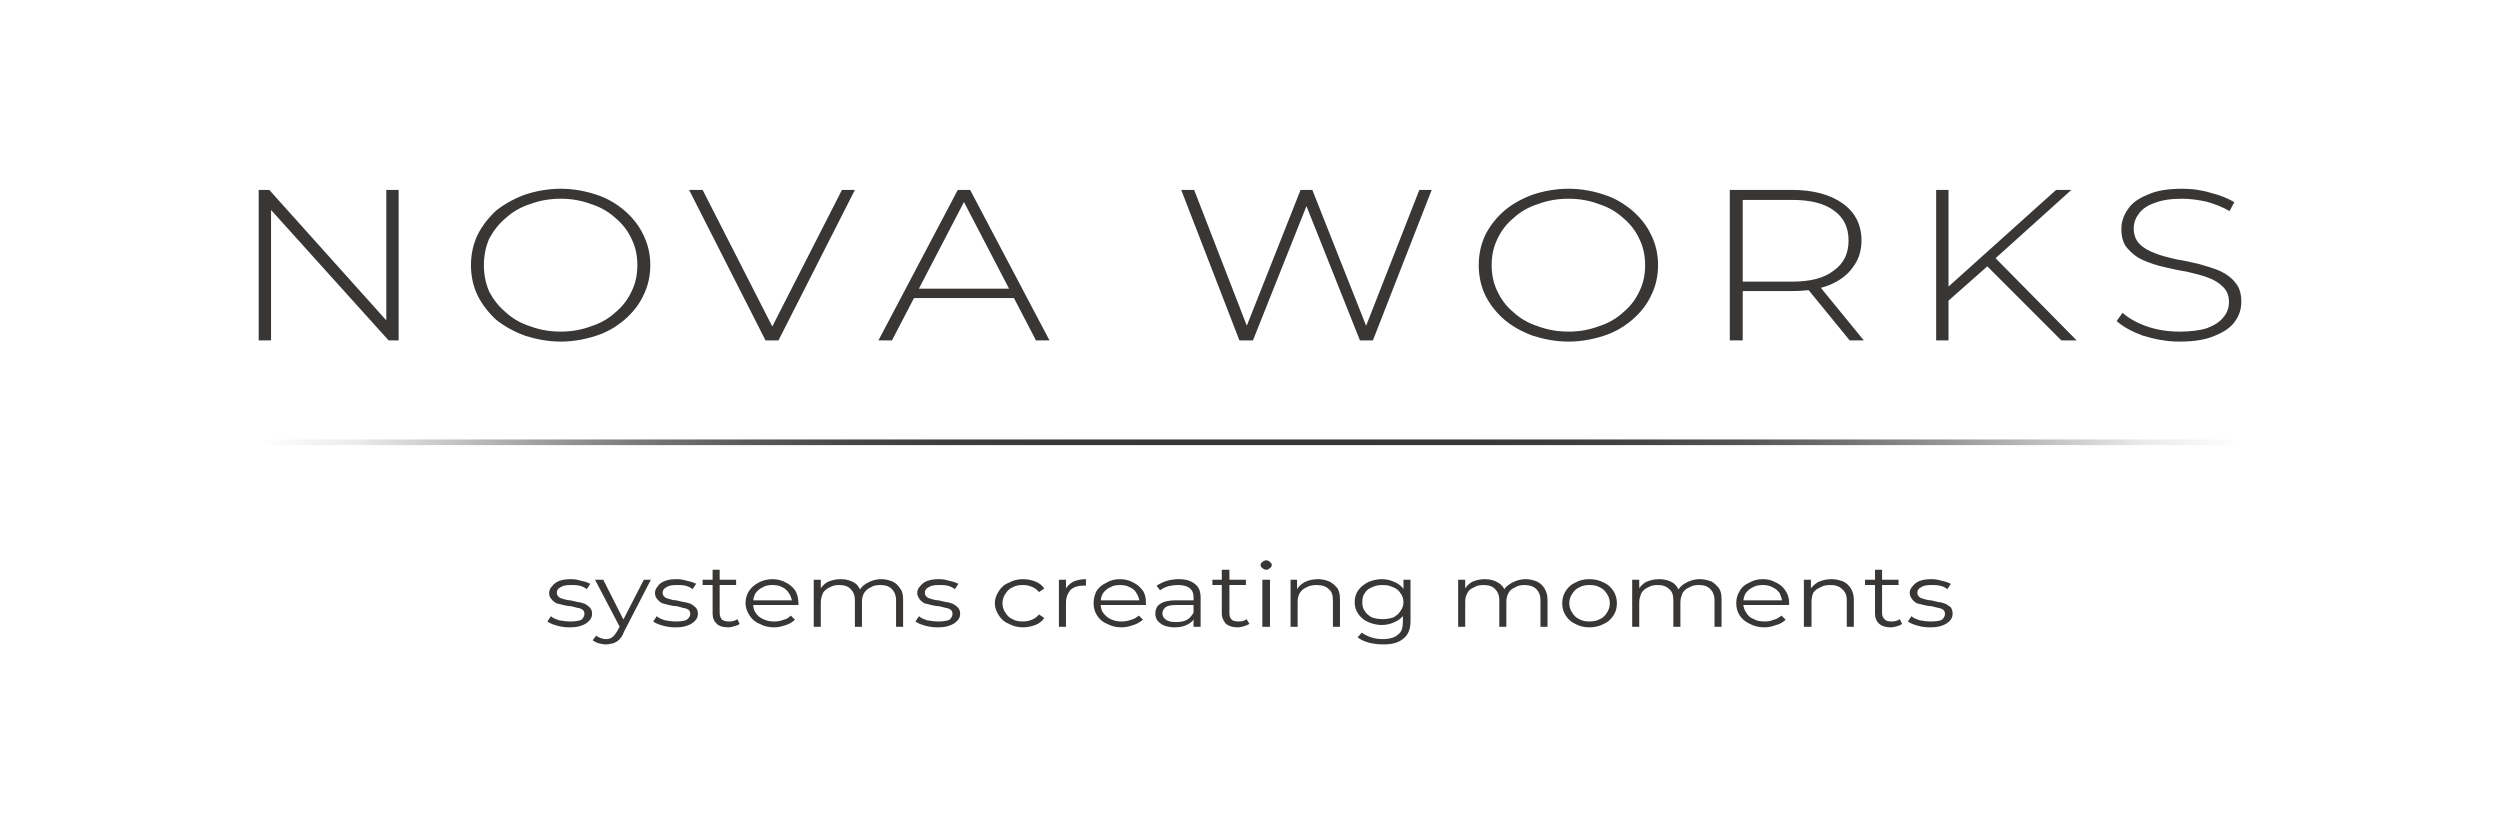
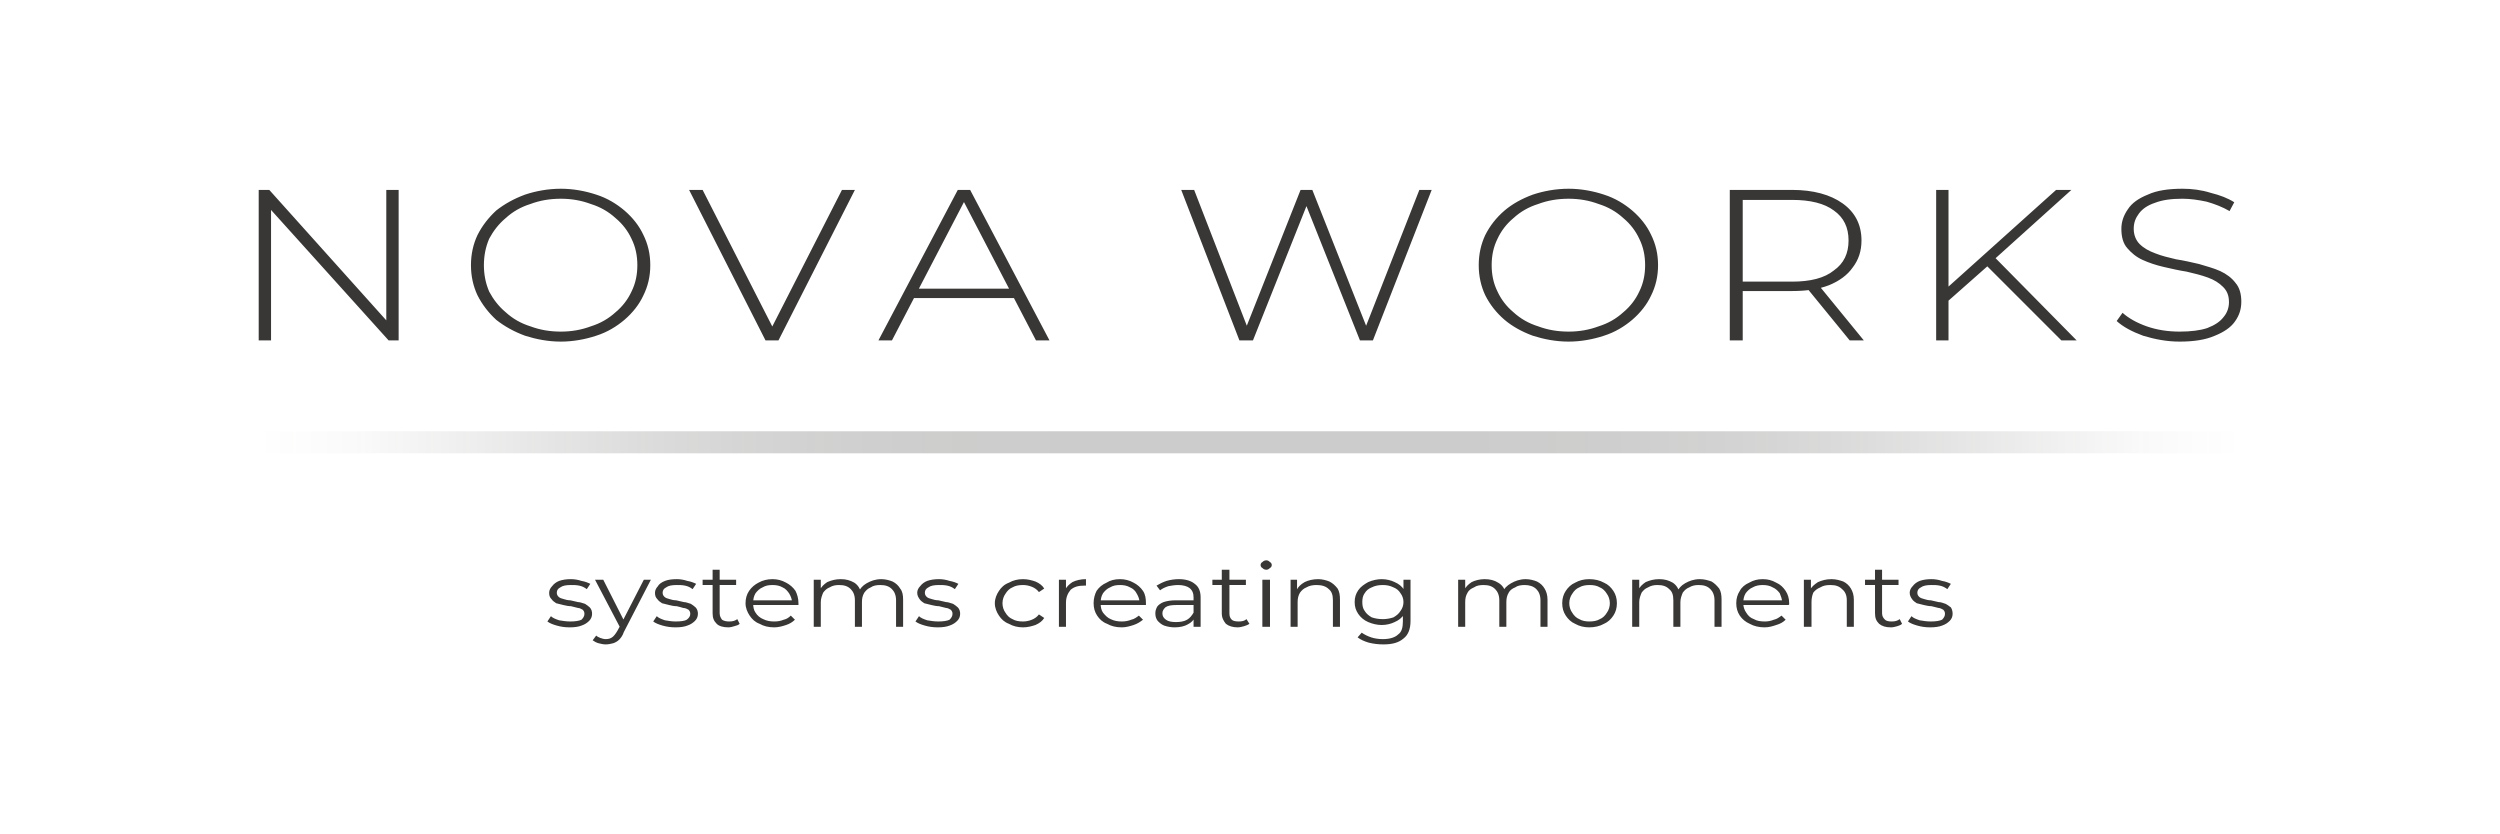
<svg xmlns="http://www.w3.org/2000/svg" viewBox="0 0 425.197 141.732" role="img" aria-label="Nova Works">
  <defs>
    <linearGradient id="nw-linie" x1="0" y1="0" x2="1" y2="0">
-       <stop offset="0%" stop-color="#393736" stop-opacity="0" />
-       <stop offset="5%" stop-color="#393736" stop-opacity="0.099" />
-       <stop offset="10%" stop-color="#393736" stop-opacity="0.297" />
-       <stop offset="15%" stop-color="#393736" stop-opacity="0.512" />
-       <stop offset="20%" stop-color="#393736" stop-opacity="0.698" />
-       <stop offset="25%" stop-color="#393736" stop-opacity="0.831" />
-       <stop offset="30%" stop-color="#393736" stop-opacity="0.924" />
-       <stop offset="35%" stop-color="#393736" stop-opacity="0.971" />
-       <stop offset="40%" stop-color="#393736" stop-opacity="0.988" />
-       <stop offset="45%" stop-color="#393736" stop-opacity="1" />
-       <stop offset="55%" stop-color="#393736" stop-opacity="1" />
-       <stop offset="60%" stop-color="#393736" stop-opacity="0.994" />
-       <stop offset="65%" stop-color="#393736" stop-opacity="0.977" />
-       <stop offset="70%" stop-color="#393736" stop-opacity="0.93" />
-       <stop offset="75%" stop-color="#393736" stop-opacity="0.849" />
-       <stop offset="80%" stop-color="#393736" stop-opacity="0.709" />
-       <stop offset="85%" stop-color="#393736" stop-opacity="0.529" />
-       <stop offset="90%" stop-color="#393736" stop-opacity="0.314" />
-       <stop offset="95%" stop-color="#393736" stop-opacity="0.105" />
-       <stop offset="100%" stop-color="#393736" stop-opacity="0" />
+       <stop offset="0%" stop-color="#393736" stop-opacity="0.0" />
+       <stop offset="5%" stop-color="#393736" stop-opacity="0.025" />
+       <stop offset="10%" stop-color="#393736" stop-opacity="0.076" />
+       <stop offset="15%" stop-color="#393736" stop-opacity="0.131" />
+       <stop offset="20%" stop-color="#393736" stop-opacity="0.179" />
+       <stop offset="25%" stop-color="#393736" stop-opacity="0.213" />
+       <stop offset="30%" stop-color="#393736" stop-opacity="0.236" />
+       <stop offset="35%" stop-color="#393736" stop-opacity="0.249" />
+       <stop offset="40%" stop-color="#393736" stop-opacity="0.253" />
+       <stop offset="45%" stop-color="#393736" stop-opacity="0.256" />
+       <stop offset="55%" stop-color="#393736" stop-opacity="0.256" />
+       <stop offset="60%" stop-color="#393736" stop-opacity="0.255" />
+       <stop offset="65%" stop-color="#393736" stop-opacity="0.25" />
+       <stop offset="70%" stop-color="#393736" stop-opacity="0.238" />
+       <stop offset="75%" stop-color="#393736" stop-opacity="0.217" />
+       <stop offset="80%" stop-color="#393736" stop-opacity="0.181" />
+       <stop offset="85%" stop-color="#393736" stop-opacity="0.135" />
+       <stop offset="90%" stop-color="#393736" stop-opacity="0.08" />
+       <stop offset="95%" stop-color="#393736" stop-opacity="0.027" />
+       <stop offset="100%" stop-color="#393736" stop-opacity="0.0" />
    </linearGradient>
  </defs>
  <path fill="#393736" d="M44,57.9L44,32.3L45.8,32.3L66.7,55.6L65.7,55.6L65.7,32.3L67.8,32.3L67.8,57.9L66.1,57.9L45.1,34.6L46.1,34.6L46.1,57.9L44,57.9Z M95.4,58.1C93.2,58.1 91.2,57.7 89.3,57.1C87.4,56.4 85.8,55.5 84.4,54.4C83.1,53.2 82,51.8 81.2,50.2C80.5,48.7 80.1,47 80.1,45.1C80.1,43.2 80.5,41.5 81.2,40C82,38.4 83.1,37 84.4,35.8C85.8,34.7 87.4,33.8 89.3,33.1C91.1,32.5 93.2,32.1 95.4,32.1C97.5,32.1 99.6,32.5 101.4,33.1C103.3,33.7 104.9,34.7 106.2,35.8C107.6,37 108.7,38.4 109.4,39.9C110.2,41.5 110.6,43.2 110.6,45.1C110.6,47 110.2,48.7 109.4,50.3C108.7,51.8 107.6,53.2 106.2,54.4C104.9,55.5 103.3,56.5 101.4,57.1C99.6,57.7 97.5,58.1 95.4,58.1Z M95.4,56.4C97.2,56.4 98.9,56.1 100.5,55.5C102.1,55 103.5,54.2 104.7,53.1C105.9,52.1 106.8,50.9 107.4,49.6C108.1,48.2 108.4,46.7 108.4,45.1C108.4,43.5 108.1,42 107.4,40.6C106.8,39.3 105.9,38.1 104.7,37.1C103.5,36 102.1,35.2 100.5,34.7C98.9,34.1 97.2,33.8 95.4,33.8C93.5,33.8 91.8,34.1 90.2,34.7C88.6,35.2 87.2,36 86,37.1C84.8,38.1 83.9,39.3 83.2,40.6C82.6,42 82.3,43.5 82.3,45.1C82.3,46.7 82.6,48.2 83.2,49.6C83.9,50.9 84.8,52.1 86,53.1C87.2,54.2 88.6,55 90.2,55.5C91.8,56.1 93.5,56.4 95.4,56.4Z M130.2,57.9L117.2,32.3L119.5,32.3L132,56.8L130.7,56.8L143.2,32.3L145.4,32.3L132.4,57.9L130.2,57.9Z M149.4,57.9L162.9,32.3L165,32.3L178.5,57.9L176.2,57.9L163.5,33.5L164.4,33.5L151.7,57.9L149.4,57.9Z M154.3,50.7L155,49.1L172.6,49.1L173.3,50.7L154.3,50.7Z M210.8,57.9L200.9,32.3L203.1,32.3L212.6,56.8L211.5,56.8L221.2,32.3L223.2,32.3L232.9,56.8L231.8,56.8L241.4,32.3L243.5,32.3L233.5,57.9L231.3,57.9L221.9,34.3L222.5,34.3L213.1,57.9L210.8,57.9Z M266.8,58.1C264.6,58.1 262.6,57.7 260.7,57.1C258.8,56.4 257.2,55.5 255.9,54.4C254.5,53.2 253.4,51.8 252.6,50.2C251.9,48.7 251.5,47 251.5,45.1C251.5,43.2 251.9,41.5 252.6,40C253.4,38.4 254.5,37 255.9,35.8C257.2,34.7 258.8,33.8 260.7,33.1C262.5,32.5 264.6,32.1 266.8,32.1C268.9,32.1 271,32.5 272.8,33.1C274.7,33.7 276.3,34.7 277.6,35.8C279,37 280.1,38.4 280.8,39.9C281.6,41.5 282,43.2 282,45.1C282,47 281.6,48.7 280.8,50.3C280.1,51.8 279,53.2 277.6,54.4C276.3,55.5 274.7,56.5 272.8,57.1C271,57.7 268.9,58.1 266.8,58.1Z M266.8,56.4C268.6,56.4 270.3,56.1 271.9,55.5C273.5,55 274.9,54.2 276.1,53.1C277.3,52.1 278.2,50.9 278.8,49.6C279.5,48.2 279.8,46.7 279.8,45.1C279.8,43.5 279.5,42 278.8,40.6C278.2,39.3 277.3,38.1 276.1,37.1C274.9,36 273.5,35.2 271.9,34.7C270.3,34.1 268.6,33.8 266.8,33.8C264.9,33.8 263.2,34.1 261.6,34.7C260,35.2 258.6,36 257.4,37.1C256.2,38.1 255.3,39.3 254.7,40.6C254,42 253.7,43.5 253.7,45.1C253.7,46.7 254,48.2 254.7,49.6C255.3,50.9 256.2,52.1 257.4,53.1C258.6,54.2 260,55 261.6,55.5C263.2,56.1 264.9,56.4 266.8,56.4Z M294.2,57.9L294.2,32.3L304.8,32.3C308.4,32.3 311.3,33.1 313.4,34.6C315.5,36.1 316.6,38.2 316.6,40.9C316.6,42.7 316.1,44.2 315.1,45.5C314.2,46.8 312.8,47.8 311.1,48.5C309.3,49.2 307.2,49.5 304.8,49.5L295.4,49.5L296.4,48.6L296.4,57.9L294.2,57.9Z M314.6,57.9L307,48.6L309.4,48.6L317,57.9L314.6,57.9Z M296.4,48.7L295.4,47.9L304.8,47.9C307.9,47.9 310.3,47.3 311.9,46C313.6,44.8 314.4,43.1 314.4,40.9C314.4,38.7 313.6,37 311.9,35.8C310.3,34.6 307.9,34 304.8,34L295.4,34L296.4,33.1L296.4,48.7Z M331.1,51.4L331,49.1L349.7,32.3L352.3,32.3L339.2,44.1L338,45.3L331.1,51.4Z M329.3,57.9L329.3,32.3L331.4,32.3L331.4,57.9L329.3,57.9Z M350.6,57.9L337.4,44.7L338.9,43.4L353.2,57.9L350.6,57.9Z M370.7,58.1C368.5,58.1 366.5,57.7 364.5,57.1C362.6,56.4 361.1,55.6 360,54.6L361,53.2C362,54.1 363.4,54.9 365.1,55.5C366.8,56.1 368.7,56.4 370.7,56.4C372.6,56.4 374.2,56.2 375.4,55.8C376.7,55.3 377.6,54.7 378.2,53.9C378.8,53.2 379.1,52.3 379.1,51.4C379.1,50.3 378.8,49.5 378.1,48.8C377.4,48.1 376.6,47.6 375.5,47.2C374.4,46.8 373.2,46.5 371.9,46.2C370.6,46 369.3,45.7 368,45.4C366.7,45.1 365.5,44.7 364.4,44.2C363.3,43.7 362.5,43 361.8,42.2C361.1,41.4 360.8,40.3 360.8,38.9C360.8,37.7 361.2,36.6 361.9,35.6C362.6,34.5 363.8,33.7 365.3,33.1C366.8,32.4 368.8,32.1 371.2,32.1C372.8,32.1 374.4,32.3 376,32.8C377.6,33.2 378.9,33.7 380,34.4L379.2,35.9C378,35.2 376.7,34.7 375.3,34.3C373.9,34 372.5,33.8 371.2,33.8C369.3,33.8 367.8,34 366.5,34.5C365.3,34.9 364.4,35.5 363.8,36.3C363.2,37.1 362.9,37.9 362.9,38.9C362.9,40 363.3,40.9 363.9,41.5C364.6,42.2 365.5,42.7 366.6,43.1C367.6,43.5 368.8,43.8 370.1,44.1C371.4,44.3 372.7,44.6 374,44.9C375.3,45.3 376.5,45.6 377.6,46.1C378.7,46.6 379.6,47.3 380.2,48.1C380.9,48.9 381.2,50 381.2,51.3C381.2,52.5 380.9,53.6 380.1,54.7C379.4,55.7 378.2,56.5 376.7,57.1C375.1,57.8 373.1,58.1 370.7,58.1Z M96.9,106.7C96.1,106.7 95.4,106.6 94.7,106.4C94,106.2 93.5,106 93.1,105.7L93.7,104.8C94,105.1 94.5,105.3 95.1,105.5C95.7,105.6 96.3,105.7 97,105.7C97.8,105.7 98.5,105.6 98.9,105.4C99.2,105.1 99.4,104.8 99.4,104.4C99.4,104.1 99.3,103.9 99.1,103.7C98.9,103.6 98.6,103.4 98.3,103.4C97.9,103.3 97.5,103.2 97.1,103.1C96.7,103.1 96.2,103 95.8,102.9C95.4,102.8 95,102.7 94.6,102.6C94.3,102.4 94,102.2 93.8,101.9C93.5,101.6 93.4,101.3 93.4,100.8C93.4,100.4 93.6,100 93.9,99.7C94.2,99.3 94.6,99 95.1,98.8C95.7,98.6 96.3,98.5 97.1,98.5C97.7,98.5 98.3,98.6 98.9,98.8C99.5,98.9 100,99.1 100.4,99.3L99.8,100.2C99.4,99.9 99,99.7 98.5,99.6C98,99.5 97.6,99.5 97.1,99.5C96.3,99.5 95.7,99.6 95.3,99.9C94.9,100.1 94.7,100.4 94.7,100.8C94.7,101.1 94.8,101.3 95,101.5C95.2,101.7 95.5,101.8 95.9,101.9C96.2,102 96.6,102.1 97,102.1C97.5,102.2 97.9,102.3 98.3,102.4C98.7,102.4 99.1,102.6 99.5,102.7C99.8,102.9 100.1,103.1 100.3,103.3C100.6,103.6 100.7,104 100.7,104.4C100.7,104.9 100.5,105.3 100.2,105.6C99.9,105.9 99.5,106.2 98.9,106.4C98.4,106.6 97.7,106.7 96.9,106.7Z M103,109.6C102.6,109.6 102.2,109.5 101.8,109.4C101.4,109.3 101.1,109.1 100.8,108.9L101.4,108.1C101.6,108.3 101.9,108.4 102.1,108.5C102.4,108.6 102.7,108.7 103,108.7C103.5,108.7 103.8,108.6 104.1,108.4C104.4,108.2 104.7,107.8 105,107.3L105.6,106.2L105.7,106L109.5,98.6L110.7,98.6L106.1,107.5C105.9,108.1 105.6,108.5 105.3,108.8C105,109.1 104.6,109.3 104.3,109.4C103.9,109.5 103.5,109.6 103,109.6Z M105.5,106.8L101.2,98.6L102.6,98.6L106.3,105.9L105.5,106.8Z M114.9,106.7C114.1,106.7 113.4,106.6 112.7,106.4C112,106.2 111.5,106 111.1,105.7L111.7,104.8C112,105.1 112.5,105.3 113.1,105.5C113.7,105.6 114.3,105.7 114.9,105.7C115.8,105.7 116.5,105.6 116.8,105.4C117.2,105.1 117.4,104.8 117.4,104.4C117.4,104.1 117.3,103.9 117.1,103.7C116.9,103.6 116.6,103.4 116.2,103.4C115.9,103.3 115.5,103.2 115.1,103.1C114.6,103.1 114.2,103 113.8,102.9C113.4,102.8 113,102.7 112.6,102.6C112.3,102.4 112,102.2 111.8,101.9C111.5,101.6 111.4,101.3 111.4,100.8C111.4,100.4 111.6,100 111.9,99.7C112.1,99.3 112.6,99 113.1,98.8C113.6,98.6 114.3,98.5 115.1,98.5C115.7,98.5 116.3,98.6 116.9,98.8C117.5,98.9 118,99.1 118.4,99.3L117.8,100.2C117.4,99.9 117,99.7 116.5,99.6C116,99.5 115.6,99.5 115.1,99.5C114.3,99.5 113.7,99.6 113.3,99.9C112.9,100.1 112.7,100.4 112.7,100.8C112.7,101.1 112.8,101.3 113,101.5C113.2,101.7 113.5,101.8 113.9,101.9C114.2,102 114.6,102.1 115,102.1C115.5,102.2 115.9,102.3 116.3,102.4C116.7,102.4 117.1,102.6 117.5,102.7C117.8,102.9 118.1,103.1 118.3,103.3C118.6,103.6 118.7,104 118.7,104.4C118.7,104.9 118.5,105.3 118.2,105.6C117.9,105.9 117.5,106.2 116.9,106.4C116.4,106.6 115.7,106.7 114.9,106.7Z M123.9,106.7C123,106.7 122.3,106.5 121.9,106.1C121.4,105.6 121.2,105.1 121.2,104.3L121.2,96.9L122.4,96.9L122.4,104.3C122.4,104.8 122.6,105.1 122.8,105.4C123.1,105.6 123.5,105.7 124,105.7C124.6,105.7 125,105.6 125.4,105.3L125.8,106.1C125.6,106.3 125.3,106.4 124.9,106.5C124.6,106.6 124.2,106.7 123.9,106.7Z M119.5,99.5L119.5,98.6L125.2,98.6L125.2,99.5L119.5,99.5Z M131.7,106.7C130.7,106.7 129.9,106.5 129.2,106.1C128.4,105.8 127.9,105.3 127.5,104.7C127.1,104.1 126.8,103.4 126.8,102.6C126.8,101.8 127,101.1 127.4,100.5C127.8,99.9 128.4,99.4 129,99.1C129.7,98.7 130.5,98.5 131.4,98.5C132.2,98.5 133,98.7 133.7,99.1C134.3,99.4 134.9,99.9 135.3,100.5C135.6,101.1 135.8,101.8 135.8,102.6C135.8,102.6 135.8,102.7 135.8,102.8C135.8,102.8 135.8,102.9 135.8,102.9L127.8,102.9L127.8,102.1L135.2,102.1L134.7,102.4C134.7,101.9 134.5,101.4 134.2,100.9C133.9,100.5 133.6,100.1 133.1,99.9C132.6,99.6 132,99.5 131.4,99.5C130.7,99.5 130.2,99.6 129.7,99.9C129.2,100.1 128.8,100.5 128.5,100.9C128.2,101.4 128.1,101.9 128.1,102.5L128.1,102.7C128.1,103.2 128.2,103.8 128.5,104.2C128.8,104.7 129.3,105.1 129.8,105.3C130.4,105.6 131,105.7 131.7,105.7C132.3,105.7 132.8,105.6 133.3,105.4C133.8,105.3 134.2,105 134.5,104.7L135.2,105.4C134.8,105.8 134.3,106.1 133.7,106.3C133.1,106.5 132.4,106.7 131.7,106.7Z M138.4,106.6L138.4,98.6L139.6,98.6L139.6,100.8L139.4,100.4C139.7,99.8 140.1,99.4 140.7,99C141.4,98.7 142.1,98.5 143,98.5C143.9,98.5 144.6,98.7 145.3,99.1C145.9,99.5 146.3,100.1 146.5,100.9L146,100.7C146.3,100.1 146.7,99.6 147.4,99.2C148.1,98.8 148.9,98.5 149.9,98.5C150.6,98.5 151.3,98.7 151.8,98.9C152.4,99.2 152.8,99.6 153.1,100.1C153.5,100.6 153.6,101.2 153.6,102L153.6,106.6L152.4,106.6L152.4,102.1C152.4,101.2 152.1,100.6 151.7,100.2C151.2,99.7 150.6,99.5 149.7,99.5C149.1,99.5 148.5,99.6 148.1,99.9C147.6,100.1 147.3,100.4 147,100.8C146.7,101.3 146.6,101.8 146.6,102.4L146.6,106.6L145.4,106.6L145.4,102.1C145.4,101.2 145.1,100.6 144.7,100.2C144.2,99.7 143.6,99.5 142.7,99.5C142.1,99.5 141.6,99.6 141.1,99.9C140.6,100.1 140.3,100.4 140,100.8C139.8,101.3 139.6,101.8 139.6,102.4L139.6,106.6L138.4,106.6Z M159.5,106.7C158.7,106.7 158,106.6 157.3,106.4C156.6,106.2 156.1,106 155.7,105.7L156.3,104.8C156.6,105.1 157.1,105.3 157.7,105.5C158.3,105.6 158.9,105.7 159.6,105.7C160.4,105.7 161.1,105.6 161.5,105.4C161.8,105.1 162,104.8 162,104.4C162,104.1 161.9,103.9 161.7,103.7C161.5,103.6 161.2,103.4 160.9,103.4C160.5,103.3 160.1,103.2 159.7,103.1C159.3,103.1 158.8,103 158.4,102.9C158,102.8 157.6,102.7 157.2,102.6C156.9,102.4 156.6,102.2 156.4,101.9C156.2,101.6 156,101.3 156,100.8C156,100.4 156.2,100 156.5,99.7C156.8,99.3 157.2,99 157.7,98.8C158.3,98.6 158.9,98.5 159.7,98.5C160.3,98.5 160.9,98.6 161.5,98.8C162.1,98.9 162.6,99.1 163,99.3L162.4,100.2C162,99.9 161.6,99.7 161.1,99.6C160.6,99.5 160.2,99.5 159.7,99.5C158.9,99.5 158.3,99.6 157.9,99.9C157.5,100.1 157.3,100.4 157.3,100.8C157.3,101.1 157.4,101.3 157.6,101.5C157.8,101.7 158.1,101.8 158.5,101.9C158.8,102 159.2,102.1 159.6,102.1C160.1,102.2 160.5,102.3 160.9,102.4C161.3,102.4 161.7,102.6 162.1,102.7C162.4,102.9 162.7,103.1 162.9,103.3C163.2,103.6 163.3,104 163.3,104.4C163.3,104.9 163.1,105.3 162.8,105.6C162.5,105.9 162.1,106.2 161.5,106.4C161,106.6 160.3,106.7 159.5,106.7Z M174,106.7C173.1,106.7 172.3,106.5 171.6,106.1C170.8,105.8 170.3,105.3 169.9,104.7C169.5,104.1 169.2,103.4 169.2,102.6C169.2,101.8 169.5,101.1 169.9,100.5C170.3,99.9 170.8,99.4 171.6,99.1C172.3,98.7 173.1,98.5 174,98.5C174.8,98.5 175.5,98.7 176.1,98.9C176.8,99.2 177.3,99.6 177.6,100.1L176.7,100.7C176.4,100.3 176,100 175.5,99.8C175,99.6 174.5,99.5 174,99.5C173.3,99.5 172.7,99.6 172.2,99.9C171.7,100.1 171.3,100.5 171,101C170.7,101.4 170.5,102 170.5,102.6C170.5,103.2 170.7,103.8 171,104.2C171.3,104.7 171.7,105.1 172.2,105.3C172.7,105.6 173.3,105.7 174,105.7C174.5,105.7 175,105.6 175.5,105.4C176,105.2 176.4,104.9 176.7,104.5L177.6,105.1C177.3,105.6 176.8,106 176.1,106.3C175.5,106.5 174.8,106.7 174,106.7Z M180.1,106.6L180.1,98.6L181.3,98.6L181.3,100.8L181.1,100.4C181.4,99.8 181.8,99.4 182.4,99C183,98.7 183.8,98.5 184.7,98.5L184.7,99.6C184.6,99.6 184.6,99.6 184.5,99.6C184.5,99.6 184.5,99.6 184.4,99.6C183.4,99.6 182.7,99.8 182.1,100.3C181.6,100.9 181.3,101.6 181.3,102.5L181.3,106.6L180.1,106.6Z M190.8,106.7C189.8,106.7 189,106.5 188.3,106.1C187.5,105.8 187,105.3 186.6,104.7C186.2,104.1 186,103.4 186,102.6C186,101.8 186.2,101.1 186.5,100.5C186.9,99.9 187.5,99.4 188.2,99.1C188.8,98.7 189.6,98.5 190.5,98.5C191.3,98.5 192.1,98.7 192.8,99.1C193.4,99.4 194,99.9 194.4,100.5C194.8,101.1 194.9,101.8 194.9,102.6C194.9,102.6 194.9,102.7 194.9,102.8C194.9,102.8 194.9,102.9 194.9,102.9L186.9,102.9L186.9,102.1L194.3,102.1L193.8,102.4C193.8,101.9 193.6,101.4 193.3,100.9C193.1,100.5 192.7,100.1 192.2,99.9C191.7,99.6 191.1,99.5 190.5,99.5C189.8,99.5 189.3,99.6 188.8,99.9C188.3,100.1 187.9,100.5 187.6,100.9C187.3,101.4 187.2,101.9 187.2,102.5L187.2,102.7C187.2,103.2 187.3,103.8 187.6,104.2C188,104.7 188.4,105.1 188.9,105.3C189.5,105.6 190.1,105.7 190.8,105.7C191.4,105.7 191.9,105.6 192.4,105.4C192.9,105.3 193.3,105 193.7,104.7L194.4,105.4C193.9,105.8 193.4,106.1 192.8,106.3C192.2,106.5 191.5,106.7 190.8,106.7Z M203,106.6L203,104.8L203,104.5L203,101.6C203,100.9 202.8,100.4 202.3,100C201.9,99.7 201.2,99.5 200.4,99.5C199.8,99.5 199.2,99.6 198.7,99.7C198.1,99.9 197.7,100.1 197.3,100.4L196.7,99.6C197.2,99.3 197.8,99 198.4,98.8C199.1,98.6 199.8,98.5 200.5,98.5C201.7,98.5 202.6,98.8 203.2,99.3C203.9,99.8 204.2,100.6 204.2,101.6L204.2,106.6L203,106.6Z M199.8,106.7C199.2,106.7 198.6,106.6 198,106.4C197.5,106.2 197.2,105.9 196.9,105.6C196.6,105.2 196.5,104.8 196.5,104.3C196.5,103.9 196.6,103.6 196.8,103.2C197,102.9 197.4,102.6 197.9,102.4C198.5,102.2 199.2,102.1 200,102.1L203.2,102.1L203.2,102.9L200.1,102.9C199.2,102.9 198.6,103 198.2,103.3C197.9,103.6 197.7,103.9 197.7,104.3C197.7,104.8 197.9,105.1 198.3,105.4C198.7,105.7 199.3,105.8 200,105.8C200.7,105.8 201.4,105.7 201.9,105.4C202.4,105.1 202.7,104.7 203,104.2L203.3,104.9C203,105.5 202.6,105.9 202,106.2C201.5,106.5 200.7,106.7 199.8,106.7Z M210.5,106.7C209.7,106.7 209,106.5 208.5,106.1C208.1,105.6 207.8,105.1 207.8,104.3L207.8,96.9L209.1,96.9L209.1,104.3C209.1,104.8 209.2,105.1 209.5,105.4C209.7,105.6 210.1,105.7 210.7,105.7C211.2,105.7 211.7,105.6 212,105.3L212.5,106.1C212.2,106.3 211.9,106.4 211.6,106.5C211.2,106.6 210.9,106.7 210.5,106.7Z M206.2,99.5L206.2,98.6L211.9,98.6L211.9,99.5L206.2,99.5Z M214.7,106.6L214.7,98.6L216,98.6L216,106.6L214.7,106.6Z M215.4,96.9C215.1,96.9 214.9,96.8 214.7,96.6C214.5,96.5 214.4,96.3 214.4,96.1C214.4,95.9 214.5,95.7 214.7,95.6C214.9,95.4 215.1,95.3 215.4,95.3C215.6,95.3 215.8,95.4 216,95.6C216.2,95.7 216.3,95.9 216.3,96.1C216.3,96.3 216.2,96.5 216,96.6C215.8,96.8 215.6,96.9 215.4,96.9Z M219.5,106.6L219.5,98.6L220.6,98.6L220.6,100.8L220.5,100.4C220.8,99.8 221.2,99.4 221.9,99C222.5,98.7 223.3,98.5 224.2,98.5C224.9,98.5 225.6,98.7 226.1,98.9C226.7,99.2 227.1,99.6 227.5,100.1C227.8,100.6 227.9,101.2 227.9,102L227.9,106.6L226.7,106.6L226.7,102.1C226.7,101.2 226.5,100.6 226,100.2C225.5,99.7 224.8,99.5 223.9,99.5C223.3,99.5 222.7,99.6 222.2,99.9C221.7,100.1 221.4,100.4 221.1,100.8C220.8,101.3 220.7,101.8 220.7,102.4L220.7,106.6L219.5,106.6Z M235.3,109.6C234.4,109.6 233.6,109.5 232.8,109.3C232.1,109.1 231.4,108.8 230.9,108.4L231.6,107.6C232,107.9 232.6,108.2 233.2,108.4C233.8,108.6 234.5,108.7 235.2,108.7C236.4,108.7 237.3,108.4 237.8,107.9C238.4,107.5 238.6,106.7 238.6,105.7L238.6,103.8L238.8,102.4L238.7,101L238.7,98.6L239.9,98.6L239.9,105.6C239.9,107 239.5,108 238.7,108.6C237.9,109.3 236.8,109.6 235.3,109.6Z M235,106.3C234.2,106.3 233.4,106.1 232.7,105.8C232,105.5 231.4,105 231,104.4C230.6,103.8 230.4,103.2 230.4,102.4C230.4,101.6 230.6,101 231,100.4C231.4,99.8 232,99.4 232.7,99C233.4,98.7 234.2,98.5 235,98.5C235.8,98.5 236.6,98.7 237.2,99C237.9,99.3 238.4,99.7 238.8,100.3C239.2,100.9 239.4,101.6 239.4,102.4C239.4,103.2 239.2,103.9 238.8,104.5C238.4,105.1 237.9,105.5 237.2,105.8C236.6,106.1 235.8,106.3 235,106.3Z M235.2,105.3C235.8,105.3 236.4,105.2 237,105C237.5,104.7 237.9,104.4 238.2,103.9C238.5,103.5 238.7,103 238.7,102.4C238.7,101.8 238.5,101.3 238.2,100.9C237.9,100.4 237.5,100.1 237,99.9C236.4,99.6 235.8,99.5 235.2,99.5C234.5,99.5 233.9,99.6 233.3,99.9C232.8,100.1 232.4,100.4 232.1,100.9C231.8,101.3 231.7,101.8 231.7,102.4C231.7,103 231.8,103.5 232.1,103.9C232.4,104.4 232.8,104.7 233.3,105C233.9,105.2 234.5,105.3 235.2,105.3Z M248,106.6L248,98.6L249.2,98.6L249.2,100.8L249,100.4C249.3,99.8 249.7,99.4 250.3,99C250.9,98.7 251.7,98.5 252.5,98.5C253.4,98.5 254.2,98.7 254.8,99.1C255.5,99.5 255.9,100.1 256.1,100.9L255.6,100.7C255.8,100.1 256.3,99.6 257,99.2C257.7,98.8 258.5,98.5 259.5,98.5C260.2,98.5 260.9,98.7 261.4,98.9C262,99.2 262.4,99.6 262.7,100.1C263,100.6 263.2,101.2 263.2,102L263.2,106.6L262,106.6L262,102.1C262,101.2 261.7,100.6 261.3,100.2C260.8,99.7 260.1,99.5 259.3,99.5C258.7,99.5 258.1,99.6 257.7,99.9C257.2,100.1 256.8,100.4 256.6,100.8C256.3,101.3 256.2,101.8 256.2,102.4L256.2,106.6L255,106.6L255,102.1C255,101.2 254.7,100.6 254.3,100.2C253.8,99.7 253.2,99.5 252.3,99.5C251.7,99.5 251.1,99.6 250.7,99.9C250.2,100.1 249.8,100.4 249.6,100.8C249.3,101.3 249.2,101.8 249.2,102.4L249.2,106.6L248,106.6Z M270.3,106.7C269.4,106.7 268.6,106.5 267.9,106.1C267.2,105.8 266.7,105.3 266.3,104.7C265.9,104.1 265.7,103.4 265.7,102.6C265.7,101.8 265.9,101.1 266.3,100.5C266.7,99.9 267.2,99.4 267.9,99.1C268.6,98.7 269.4,98.5 270.3,98.5C271.2,98.5 272.1,98.7 272.8,99.1C273.5,99.4 274,99.9 274.4,100.5C274.8,101.1 275,101.8 275,102.6C275,103.4 274.8,104.1 274.4,104.7C274,105.3 273.5,105.8 272.8,106.1C272.1,106.5 271.2,106.7 270.3,106.7Z M270.3,105.7C271,105.7 271.6,105.6 272.1,105.3C272.6,105.1 273,104.7 273.3,104.2C273.6,103.8 273.8,103.2 273.8,102.6C273.8,102 273.6,101.4 273.3,101C273,100.5 272.6,100.1 272.1,99.9C271.6,99.6 271,99.5 270.4,99.5C269.7,99.5 269.1,99.6 268.6,99.9C268.1,100.1 267.7,100.5 267.4,101C267.1,101.4 266.9,102 266.9,102.6C266.9,103.2 267.1,103.8 267.4,104.2C267.7,104.7 268.1,105.1 268.6,105.3C269.1,105.6 269.7,105.7 270.3,105.7Z M277.6,106.6L277.6,98.6L278.8,98.6L278.8,100.8L278.6,100.4C278.9,99.8 279.3,99.4 279.9,99C280.6,98.7 281.3,98.5 282.2,98.5C283.1,98.5 283.8,98.7 284.5,99.1C285.1,99.5 285.5,100.1 285.7,100.9L285.2,100.7C285.5,100.1 285.9,99.6 286.6,99.2C287.3,98.8 288.1,98.5 289.1,98.5C289.9,98.5 290.5,98.7 291.1,98.9C291.6,99.2 292,99.6 292.4,100.1C292.7,100.6 292.8,101.2 292.8,102L292.8,106.6L291.6,106.6L291.6,102.1C291.6,101.2 291.3,100.6 290.9,100.2C290.4,99.7 289.8,99.5 288.9,99.5C288.3,99.5 287.8,99.6 287.3,99.9C286.8,100.1 286.5,100.4 286.2,100.8C286,101.3 285.8,101.8 285.8,102.4L285.8,106.6L284.6,106.6L284.6,102.1C284.6,101.2 284.4,100.6 283.9,100.2C283.4,99.7 282.8,99.5 281.9,99.5C281.3,99.5 280.8,99.6 280.3,99.9C279.8,100.1 279.5,100.4 279.2,100.8C279,101.3 278.8,101.8 278.8,102.4L278.8,106.6L277.6,106.6Z M300.1,106.7C299.2,106.7 298.3,106.5 297.6,106.1C296.9,105.8 296.3,105.3 295.9,104.7C295.5,104.1 295.3,103.4 295.3,102.6C295.3,101.8 295.5,101.1 295.9,100.5C296.2,99.9 296.8,99.4 297.5,99.1C298.2,98.7 298.9,98.5 299.8,98.5C300.7,98.5 301.4,98.7 302.1,99.1C302.8,99.4 303.3,99.9 303.7,100.5C304.1,101.1 304.3,101.8 304.3,102.6C304.3,102.6 304.3,102.7 304.3,102.8C304.3,102.8 304.2,102.9 304.2,102.9L296.2,102.9L296.2,102.1L303.6,102.1L303.1,102.4C303.1,101.9 302.9,101.4 302.7,100.9C302.4,100.5 302,100.1 301.5,99.9C301,99.6 300.4,99.5 299.8,99.5C299.2,99.5 298.6,99.6 298.1,99.9C297.6,100.1 297.2,100.5 296.9,100.9C296.6,101.4 296.5,101.9 296.5,102.5L296.5,102.7C296.5,103.2 296.7,103.8 297,104.2C297.3,104.7 297.7,105.1 298.3,105.3C298.8,105.6 299.4,105.7 300.2,105.7C300.7,105.7 301.2,105.6 301.7,105.4C302.2,105.3 302.6,105 303,104.7L303.7,105.4C303.3,105.8 302.8,106.1 302.1,106.3C301.5,106.5 300.9,106.7 300.1,106.7Z M306.8,106.6L306.8,98.6L308,98.6L308,100.8L307.8,100.4C308.1,99.8 308.6,99.4 309.2,99C309.9,98.7 310.6,98.5 311.5,98.5C312.3,98.5 312.9,98.7 313.5,98.9C314.1,99.2 314.5,99.6 314.8,100.1C315.1,100.6 315.3,101.2 315.3,102L315.3,106.6L314.1,106.6L314.1,102.1C314.1,101.2 313.8,100.6 313.3,100.2C312.8,99.7 312.2,99.5 311.3,99.5C310.6,99.5 310.1,99.6 309.6,99.9C309.1,100.1 308.7,100.4 308.4,100.8C308.2,101.3 308.1,101.8 308.1,102.4L308.1,106.6L306.8,106.6Z M321.6,106.7C320.7,106.7 320.1,106.5 319.6,106.1C319.1,105.6 318.9,105.1 318.9,104.3L318.9,96.9L320.1,96.9L320.1,104.3C320.1,104.8 320.3,105.1 320.6,105.4C320.8,105.6 321.2,105.7 321.7,105.7C322.3,105.7 322.7,105.6 323.1,105.3L323.5,106.1C323.3,106.3 323,106.4 322.7,106.5C322.3,106.6 322,106.7 321.6,106.7Z M317.2,99.5L317.2,98.6L322.9,98.6L322.9,99.5L317.2,99.5Z M328.3,106.7C327.5,106.7 326.8,106.6 326.1,106.4C325.4,106.2 324.9,106 324.5,105.7L325.1,104.8C325.4,105.1 325.9,105.3 326.5,105.5C327.1,105.6 327.7,105.7 328.4,105.7C329.2,105.7 329.9,105.6 330.3,105.4C330.6,105.1 330.8,104.8 330.8,104.4C330.8,104.1 330.7,103.9 330.5,103.7C330.3,103.6 330,103.4 329.7,103.4C329.3,103.3 328.9,103.2 328.5,103.1C328.1,103.1 327.6,103 327.2,102.9C326.8,102.8 326.4,102.7 326,102.6C325.7,102.4 325.4,102.2 325.2,101.9C325,101.6 324.8,101.3 324.8,100.8C324.8,100.4 325,100 325.3,99.7C325.6,99.3 326,99 326.5,98.8C327.1,98.6 327.7,98.5 328.5,98.5C329.1,98.5 329.7,98.6 330.3,98.8C330.9,98.9 331.4,99.1 331.8,99.3L331.2,100.2C330.8,99.9 330.4,99.7 329.9,99.6C329.4,99.5 329,99.5 328.5,99.5C327.7,99.5 327.1,99.6 326.7,99.9C326.3,100.1 326.1,100.4 326.1,100.8C326.1,101.1 326.2,101.3 326.4,101.5C326.6,101.7 326.9,101.8 327.3,101.9C327.6,102 328,102.1 328.4,102.1C328.9,102.2 329.3,102.3 329.7,102.4C330.2,102.4 330.5,102.6 330.9,102.7C331.3,102.9 331.5,103.1 331.8,103.3C332,103.6 332.1,104 332.1,104.4C332.1,104.9 331.9,105.3 331.6,105.6C331.3,105.9 330.9,106.2 330.3,106.4C329.8,106.6 329.1,106.7 328.3,106.7Z" />
-   <rect x="45.158" y="74.744" width="334.8" height="0.96" fill="url(#nw-linie)" />
+   <rect x="45.158" y="73.349" width="334.8" height="3.75" fill="url(#nw-linie)" />
</svg>
